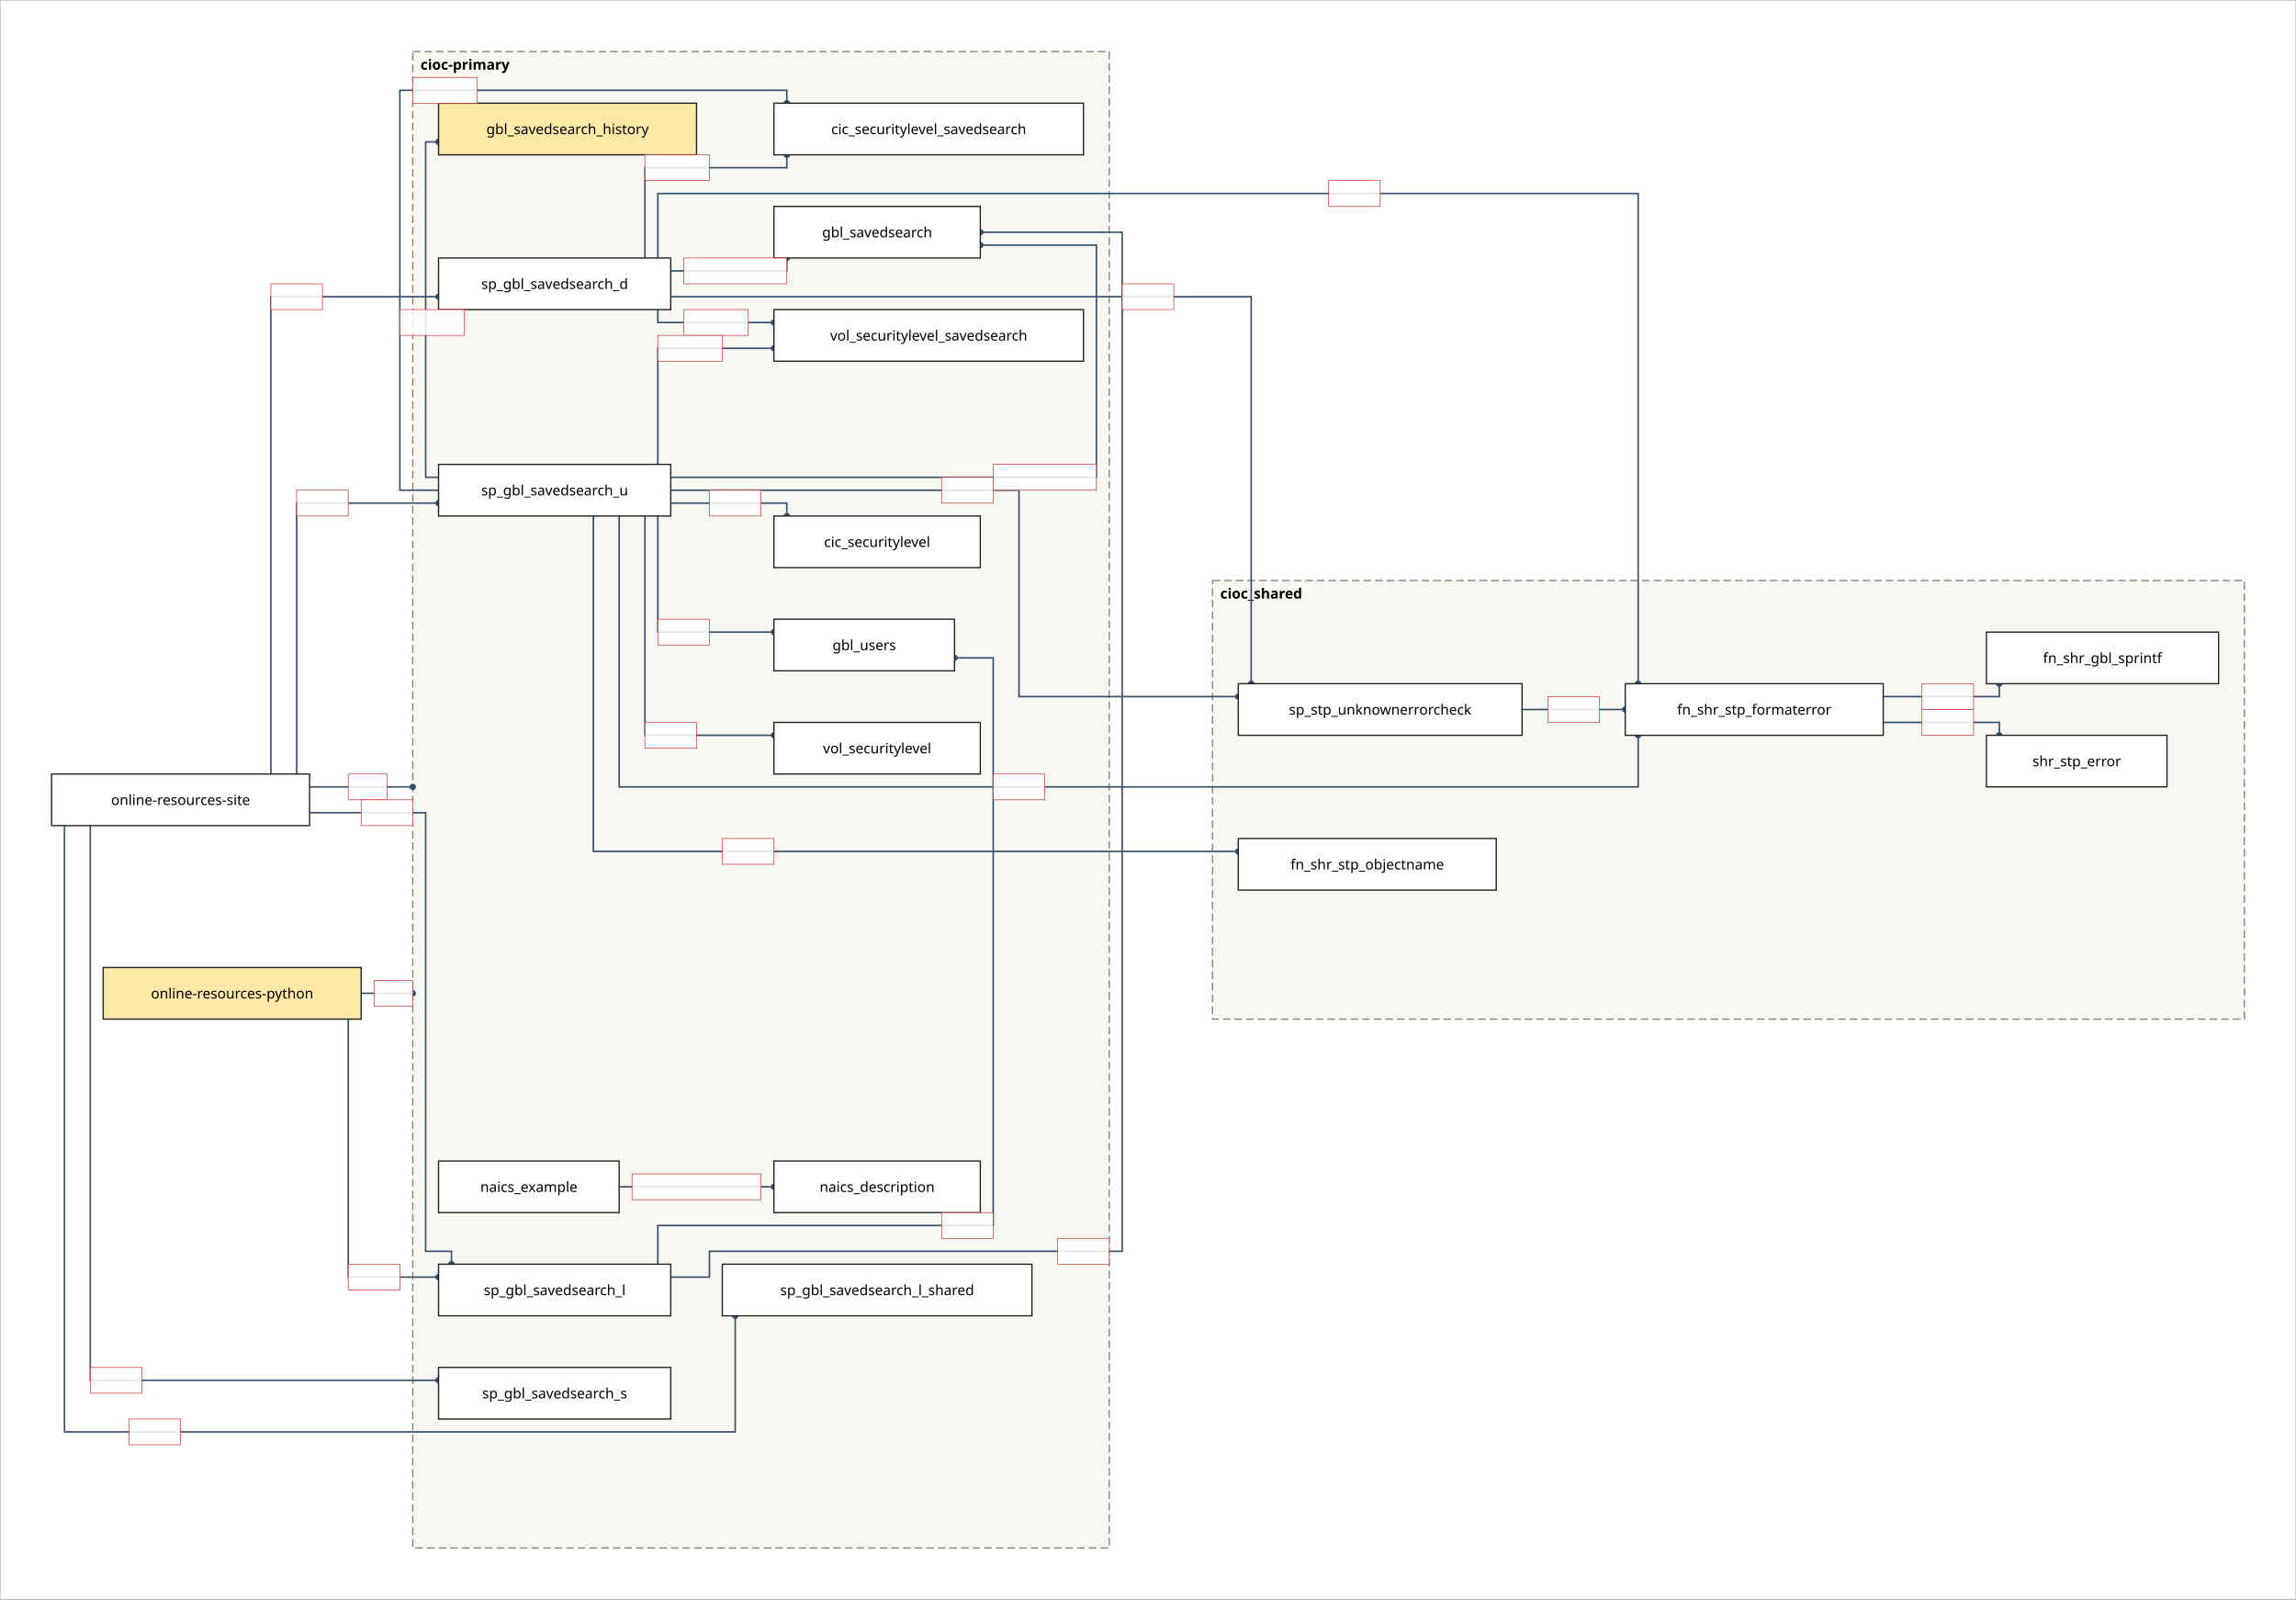
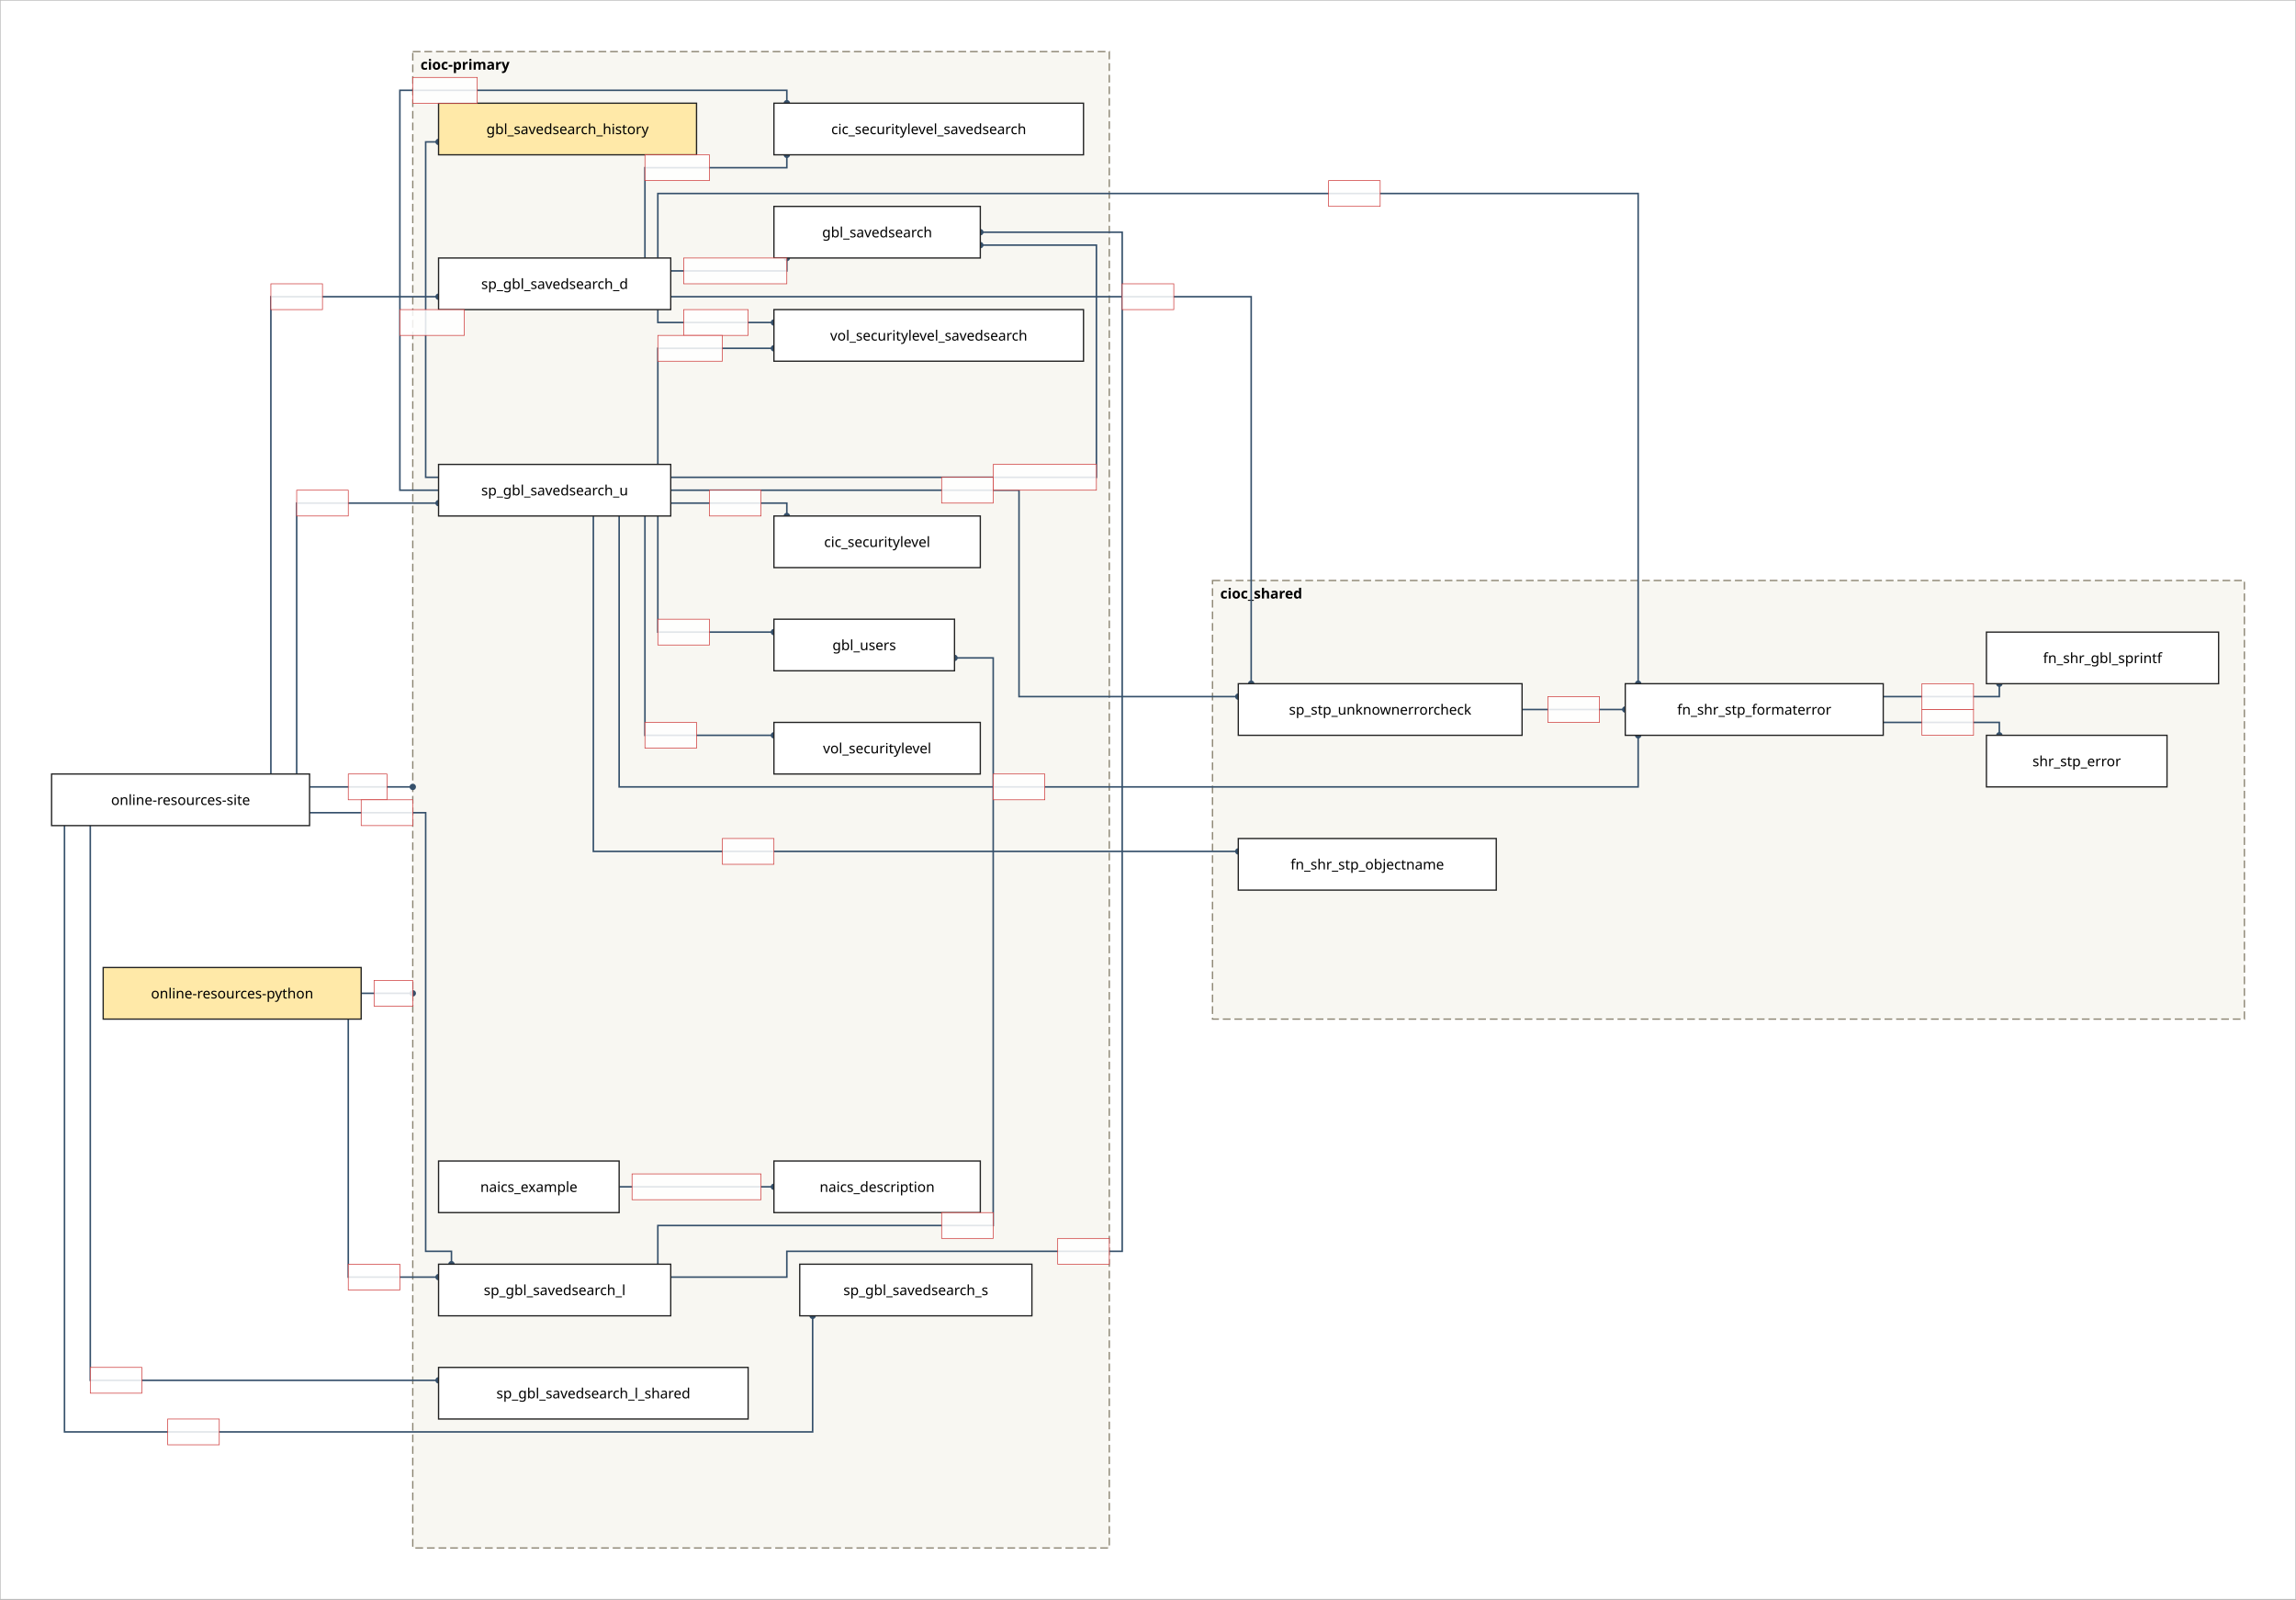
<svg xmlns="http://www.w3.org/2000/svg" width="1780" height="1240" viewBox="0 0 1780 1240" font-family="sans-serif" font-size="11">
  <rect width="100%" height="100%" fill="#fff" stroke="#bbb" />
  <rect x="320" y="40" width="540" height="1160" fill="#f3f1ea" fill-opacity="0.6" stroke="#8a8370" stroke-dasharray="6 3" />
  <text x="326" y="54" font-weight="bold">cioc-primary</text>
  <rect x="940" y="450" width="800" height="340" fill="#f3f1ea" fill-opacity="0.6" stroke="#8a8370" stroke-dasharray="6 3" />
  <text x="946" y="464" font-weight="bold">cioc_shared</text>
  <polyline points="500,200 500,130 610,130 610,120" fill="none" stroke="#35506b" stroke-width="1.2" />
  <circle cx="610" cy="120" r="2.5" fill="#35506b" />
  <polyline points="520,210 610,210 610,200" fill="none" stroke="#35506b" stroke-width="1.2" />
  <circle cx="610" cy="200" r="2.5" fill="#35506b" />
  <polyline points="510,240 510,250 600,250" fill="none" stroke="#35506b" stroke-width="1.2" />
  <circle cx="600" cy="250" r="2.5" fill="#35506b" />
  <polyline points="510,200 510,150 1270,150 1270,530" fill="none" stroke="#35506b" stroke-width="1.2" />
  <circle cx="1270" cy="530" r="2.5" fill="#35506b" />
  <polyline points="520,230 970,230 970,530" fill="none" stroke="#35506b" stroke-width="1.2" />
  <circle cx="970" cy="530" r="2.5" fill="#35506b" />
-   <polyline points="520,990 550,990 550,970 870,970 870,180 760,180" fill="none" stroke="#35506b" stroke-width="1.2" />
+   <polyline points="520,990 610,990 610,970 870,970 870,180 760,180" fill="none" stroke="#35506b" stroke-width="1.2" />
  <circle cx="760" cy="180" r="2.5" fill="#35506b" />
  <polyline points="510,980 510,950 770,950 770,510 740,510" fill="none" stroke="#35506b" stroke-width="1.2" />
  <circle cx="740" cy="510" r="2.5" fill="#35506b" />
  <polyline points="520,390 610,390 610,400" fill="none" stroke="#35506b" stroke-width="1.2" />
  <circle cx="610" cy="400" r="2.5" fill="#35506b" />
  <polyline points="340,380 310,380 310,70 610,70 610,80" fill="none" stroke="#35506b" stroke-width="1.2" />
  <circle cx="610" cy="80" r="2.5" fill="#35506b" />
  <polyline points="520,370 850,370 850,190 760,190" fill="none" stroke="#35506b" stroke-width="1.2" />
  <circle cx="760" cy="190" r="2.5" fill="#35506b" />
  <polyline points="340,370 330,370 330,110 340,110" fill="none" stroke="#35506b" stroke-width="1.2" />
  <circle cx="340" cy="110" r="2.5" fill="#35506b" />
  <polyline points="510,400 510,490 600,490" fill="none" stroke="#35506b" stroke-width="1.2" />
  <circle cx="600" cy="490" r="2.5" fill="#35506b" />
  <polyline points="500,400 500,570 600,570" fill="none" stroke="#35506b" stroke-width="1.2" />
  <circle cx="600" cy="570" r="2.5" fill="#35506b" />
  <polyline points="510,360 510,270 600,270" fill="none" stroke="#35506b" stroke-width="1.2" />
  <circle cx="600" cy="270" r="2.5" fill="#35506b" />
  <polyline points="480,400 480,610 1270,610 1270,570" fill="none" stroke="#35506b" stroke-width="1.2" />
  <circle cx="1270" cy="570" r="2.5" fill="#35506b" />
  <polyline points="460,400 460,660 960,660" fill="none" stroke="#35506b" stroke-width="1.2" />
  <circle cx="960" cy="660" r="2.5" fill="#35506b" />
  <polyline points="520,380 790,380 790,540 960,540" fill="none" stroke="#35506b" stroke-width="1.2" />
  <circle cx="960" cy="540" r="2.5" fill="#35506b" />
  <polyline points="480,920 600,920" fill="none" stroke="#35506b" stroke-width="1.2" />
  <circle cx="600" cy="920" r="2.5" fill="#35506b" />
  <polyline points="1460,540 1550,540 1550,530" fill="none" stroke="#35506b" stroke-width="1.2" />
  <circle cx="1550" cy="530" r="2.5" fill="#35506b" />
  <polyline points="1460,560 1550,560 1550,570" fill="none" stroke="#35506b" stroke-width="1.2" />
  <circle cx="1550" cy="570" r="2.5" fill="#35506b" />
  <polyline points="1180,550 1260,550" fill="none" stroke="#35506b" stroke-width="1.2" />
  <circle cx="1260" cy="550" r="2.5" fill="#35506b" />
  <polyline points="280,770 320,770" fill="none" stroke="#35506b" stroke-width="1.2" />
  <circle cx="320" cy="770" r="2.5" fill="#35506b" />
  <polyline points="270,790 270,990 340,990" fill="none" stroke="#35506b" stroke-width="1.2" />
  <circle cx="340" cy="990" r="2.5" fill="#35506b" />
  <polyline points="240,610 320,610" fill="none" stroke="#35506b" stroke-width="1.2" />
  <circle cx="320" cy="610" r="2.5" fill="#35506b" />
  <polyline points="210,600 210,230 340,230" fill="none" stroke="#35506b" stroke-width="1.2" />
  <circle cx="340" cy="230" r="2.5" fill="#35506b" />
  <polyline points="240,630 330,630 330,970 350,970 350,980" fill="none" stroke="#35506b" stroke-width="1.2" />
  <circle cx="350" cy="980" r="2.5" fill="#35506b" />
-   <polyline points="50,640 50,1110 570,1110 570,1020" fill="none" stroke="#35506b" stroke-width="1.2" />
-   <circle cx="570" cy="1020" r="2.5" fill="#35506b" />
  <polyline points="70,640 70,1070 340,1070" fill="none" stroke="#35506b" stroke-width="1.2" />
  <circle cx="340" cy="1070" r="2.5" fill="#35506b" />
+   <polyline points="50,640 50,1110 630,1110 630,1020" fill="none" stroke="#35506b" stroke-width="1.2" />
+   <circle cx="630" cy="1020" r="2.5" fill="#35506b" />
  <polyline points="230,600 230,390 340,390" fill="none" stroke="#35506b" stroke-width="1.2" />
  <circle cx="340" cy="390" r="2.5" fill="#35506b" />
  <rect x="340" y="200" width="180" height="40" fill="#fff" stroke="#222" />
  <text x="430" y="224" text-anchor="middle">sp_gbl_savedsearch_d</text>
  <rect x="340" y="980" width="180" height="40" fill="#fff" stroke="#222" />
  <text x="430" y="1004" text-anchor="middle">sp_gbl_savedsearch_l</text>
-   <rect x="560" y="980" width="240" height="40" fill="#fff" stroke="#222" />
-   <text x="680" y="1004" text-anchor="middle">sp_gbl_savedsearch_l_shared</text>
-   <rect x="340" y="1060" width="180" height="40" fill="#fff" stroke="#222" />
-   <text x="430" y="1084" text-anchor="middle">sp_gbl_savedsearch_s</text>
+   <rect x="340" y="1060" width="240" height="40" fill="#fff" stroke="#222" />
+   <text x="460" y="1084" text-anchor="middle">sp_gbl_savedsearch_l_shared</text>
+   <rect x="620" y="980" width="180" height="40" fill="#fff" stroke="#222" />
+   <text x="710" y="1004" text-anchor="middle">sp_gbl_savedsearch_s</text>
  <rect x="340" y="360" width="180" height="40" fill="#fff" stroke="#222" />
  <text x="430" y="384" text-anchor="middle">sp_gbl_savedsearch_u</text>
  <rect x="600" y="400" width="160" height="40" fill="#fff" stroke="#222" />
  <text x="680" y="424" text-anchor="middle">cic_securitylevel</text>
  <rect x="600" y="80" width="240" height="40" fill="#fff" stroke="#222" />
  <text x="720" y="104" text-anchor="middle">cic_securitylevel_savedsearch</text>
  <rect x="600" y="160" width="160" height="40" fill="#fff" stroke="#222" />
  <text x="680" y="184" text-anchor="middle">gbl_savedsearch</text>
  <rect x="340" y="80" width="200" height="40" fill="#ffe9a8" stroke="#222" />
  <text x="440" y="104" text-anchor="middle">gbl_savedsearch_history</text>
  <rect x="600" y="480" width="140" height="40" fill="#fff" stroke="#222" />
  <text x="670" y="504" text-anchor="middle">gbl_users</text>
  <rect x="600" y="900" width="160" height="40" fill="#fff" stroke="#222" />
  <text x="680" y="924" text-anchor="middle">naics_description</text>
  <rect x="340" y="900" width="140" height="40" fill="#fff" stroke="#222" />
  <text x="410" y="924" text-anchor="middle">naics_example</text>
  <rect x="600" y="560" width="160" height="40" fill="#fff" stroke="#222" />
  <text x="680" y="584" text-anchor="middle">vol_securitylevel</text>
  <rect x="600" y="240" width="240" height="40" fill="#fff" stroke="#222" />
  <text x="720" y="264" text-anchor="middle">vol_securitylevel_savedsearch</text>
  <rect x="1540" y="490" width="180" height="40" fill="#fff" stroke="#222" />
  <text x="1630" y="514" text-anchor="middle">fn_shr_gbl_sprintf</text>
  <rect x="1260" y="530" width="200" height="40" fill="#fff" stroke="#222" />
  <text x="1360" y="554" text-anchor="middle">fn_shr_stp_formaterror</text>
  <rect x="960" y="650" width="200" height="40" fill="#fff" stroke="#222" />
  <text x="1060" y="674" text-anchor="middle">fn_shr_stp_objectname</text>
  <rect x="960" y="530" width="220" height="40" fill="#fff" stroke="#222" />
  <text x="1070" y="554" text-anchor="middle">sp_stp_unknownerrorcheck</text>
  <rect x="1540" y="570" width="140" height="40" fill="#fff" stroke="#222" />
  <text x="1610" y="594" text-anchor="middle">shr_stp_error</text>
  <rect x="80" y="750" width="200" height="40" fill="#ffe9a8" stroke="#222" />
  <text x="180" y="774" text-anchor="middle">online-resources-python</text>
  <rect x="40" y="600" width="200" height="40" fill="#fff" stroke="#222" />
  <text x="140" y="624" text-anchor="middle">online-resources-site</text>
  <rect x="500" y="120" width="50" height="20" fill="#fff" fill-opacity="0.85" stroke="#c33" stroke-width="0.5" />
  <rect x="530" y="200" width="80" height="20" fill="#fff" fill-opacity="0.85" stroke="#c33" stroke-width="0.5" />
  <rect x="530" y="240" width="50" height="20" fill="#fff" fill-opacity="0.85" stroke="#c33" stroke-width="0.5" />
  <rect x="1030" y="140" width="40" height="20" fill="#fff" fill-opacity="0.85" stroke="#c33" stroke-width="0.5" />
  <rect x="870" y="220" width="40" height="20" fill="#fff" fill-opacity="0.85" stroke="#c33" stroke-width="0.5" />
  <rect x="820" y="960" width="40" height="20" fill="#fff" fill-opacity="0.85" stroke="#c33" stroke-width="0.5" />
  <rect x="730" y="940" width="40" height="20" fill="#fff" fill-opacity="0.85" stroke="#c33" stroke-width="0.5" />
  <rect x="550" y="380" width="40" height="20" fill="#fff" fill-opacity="0.85" stroke="#c33" stroke-width="0.5" />
  <rect x="320" y="60" width="50" height="20" fill="#fff" fill-opacity="0.85" stroke="#c33" stroke-width="0.5" />
  <rect x="770" y="360" width="80" height="20" fill="#fff" fill-opacity="0.85" stroke="#c33" stroke-width="0.5" />
  <rect x="310" y="240" width="50" height="20" fill="#fff" fill-opacity="0.85" stroke="#c33" stroke-width="0.5" />
  <rect x="510" y="480" width="40" height="20" fill="#fff" fill-opacity="0.85" stroke="#c33" stroke-width="0.5" />
  <rect x="500" y="560" width="40" height="20" fill="#fff" fill-opacity="0.85" stroke="#c33" stroke-width="0.5" />
  <rect x="510" y="260" width="50" height="20" fill="#fff" fill-opacity="0.85" stroke="#c33" stroke-width="0.5" />
  <rect x="770" y="600" width="40" height="20" fill="#fff" fill-opacity="0.85" stroke="#c33" stroke-width="0.5" />
  <rect x="560" y="650" width="40" height="20" fill="#fff" fill-opacity="0.85" stroke="#c33" stroke-width="0.5" />
  <rect x="730" y="370" width="40" height="20" fill="#fff" fill-opacity="0.85" stroke="#c33" stroke-width="0.5" />
  <rect x="490" y="910" width="100" height="20" fill="#fff" fill-opacity="0.85" stroke="#c33" stroke-width="0.5" />
  <rect x="1490" y="530" width="40" height="20" fill="#fff" fill-opacity="0.85" stroke="#c33" stroke-width="0.5" />
  <rect x="1490" y="550" width="40" height="20" fill="#fff" fill-opacity="0.85" stroke="#c33" stroke-width="0.5" />
  <rect x="1200" y="540" width="40" height="20" fill="#fff" fill-opacity="0.85" stroke="#c33" stroke-width="0.5" />
  <rect x="290" y="760" width="30" height="20" fill="#fff" fill-opacity="0.85" stroke="#c33" stroke-width="0.5" />
  <rect x="270" y="980" width="40" height="20" fill="#fff" fill-opacity="0.85" stroke="#c33" stroke-width="0.5" />
  <rect x="270" y="600" width="30" height="20" fill="#fff" fill-opacity="0.85" stroke="#c33" stroke-width="0.5" />
  <rect x="210" y="220" width="40" height="20" fill="#fff" fill-opacity="0.85" stroke="#c33" stroke-width="0.5" />
  <rect x="280" y="620" width="40" height="20" fill="#fff" fill-opacity="0.85" stroke="#c33" stroke-width="0.5" />
-   <rect x="100" y="1100" width="40" height="20" fill="#fff" fill-opacity="0.85" stroke="#c33" stroke-width="0.5" />
  <rect x="70" y="1060" width="40" height="20" fill="#fff" fill-opacity="0.85" stroke="#c33" stroke-width="0.5" />
+   <rect x="130" y="1100" width="40" height="20" fill="#fff" fill-opacity="0.85" stroke="#c33" stroke-width="0.5" />
  <rect x="230" y="380" width="40" height="20" fill="#fff" fill-opacity="0.85" stroke="#c33" stroke-width="0.5" />
</svg>
